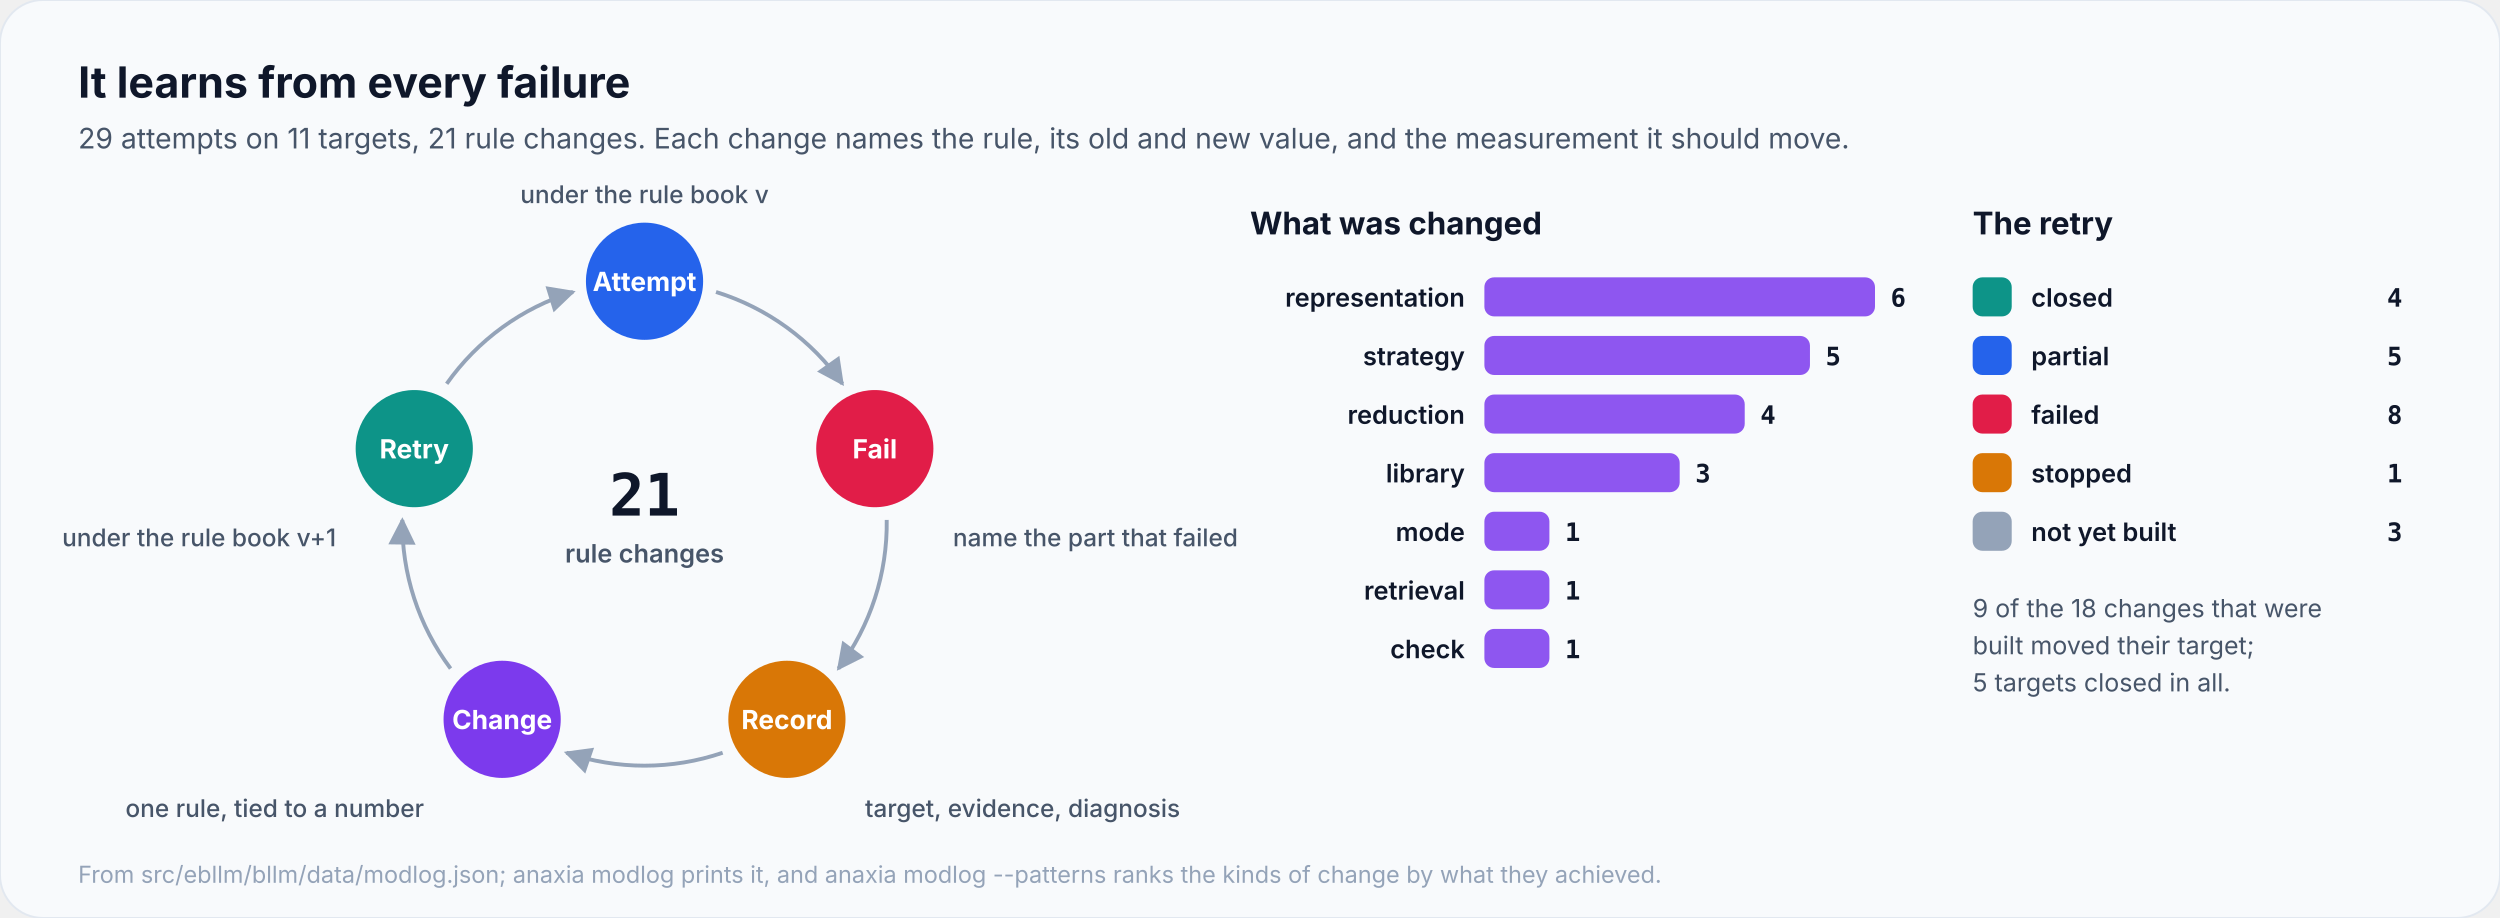
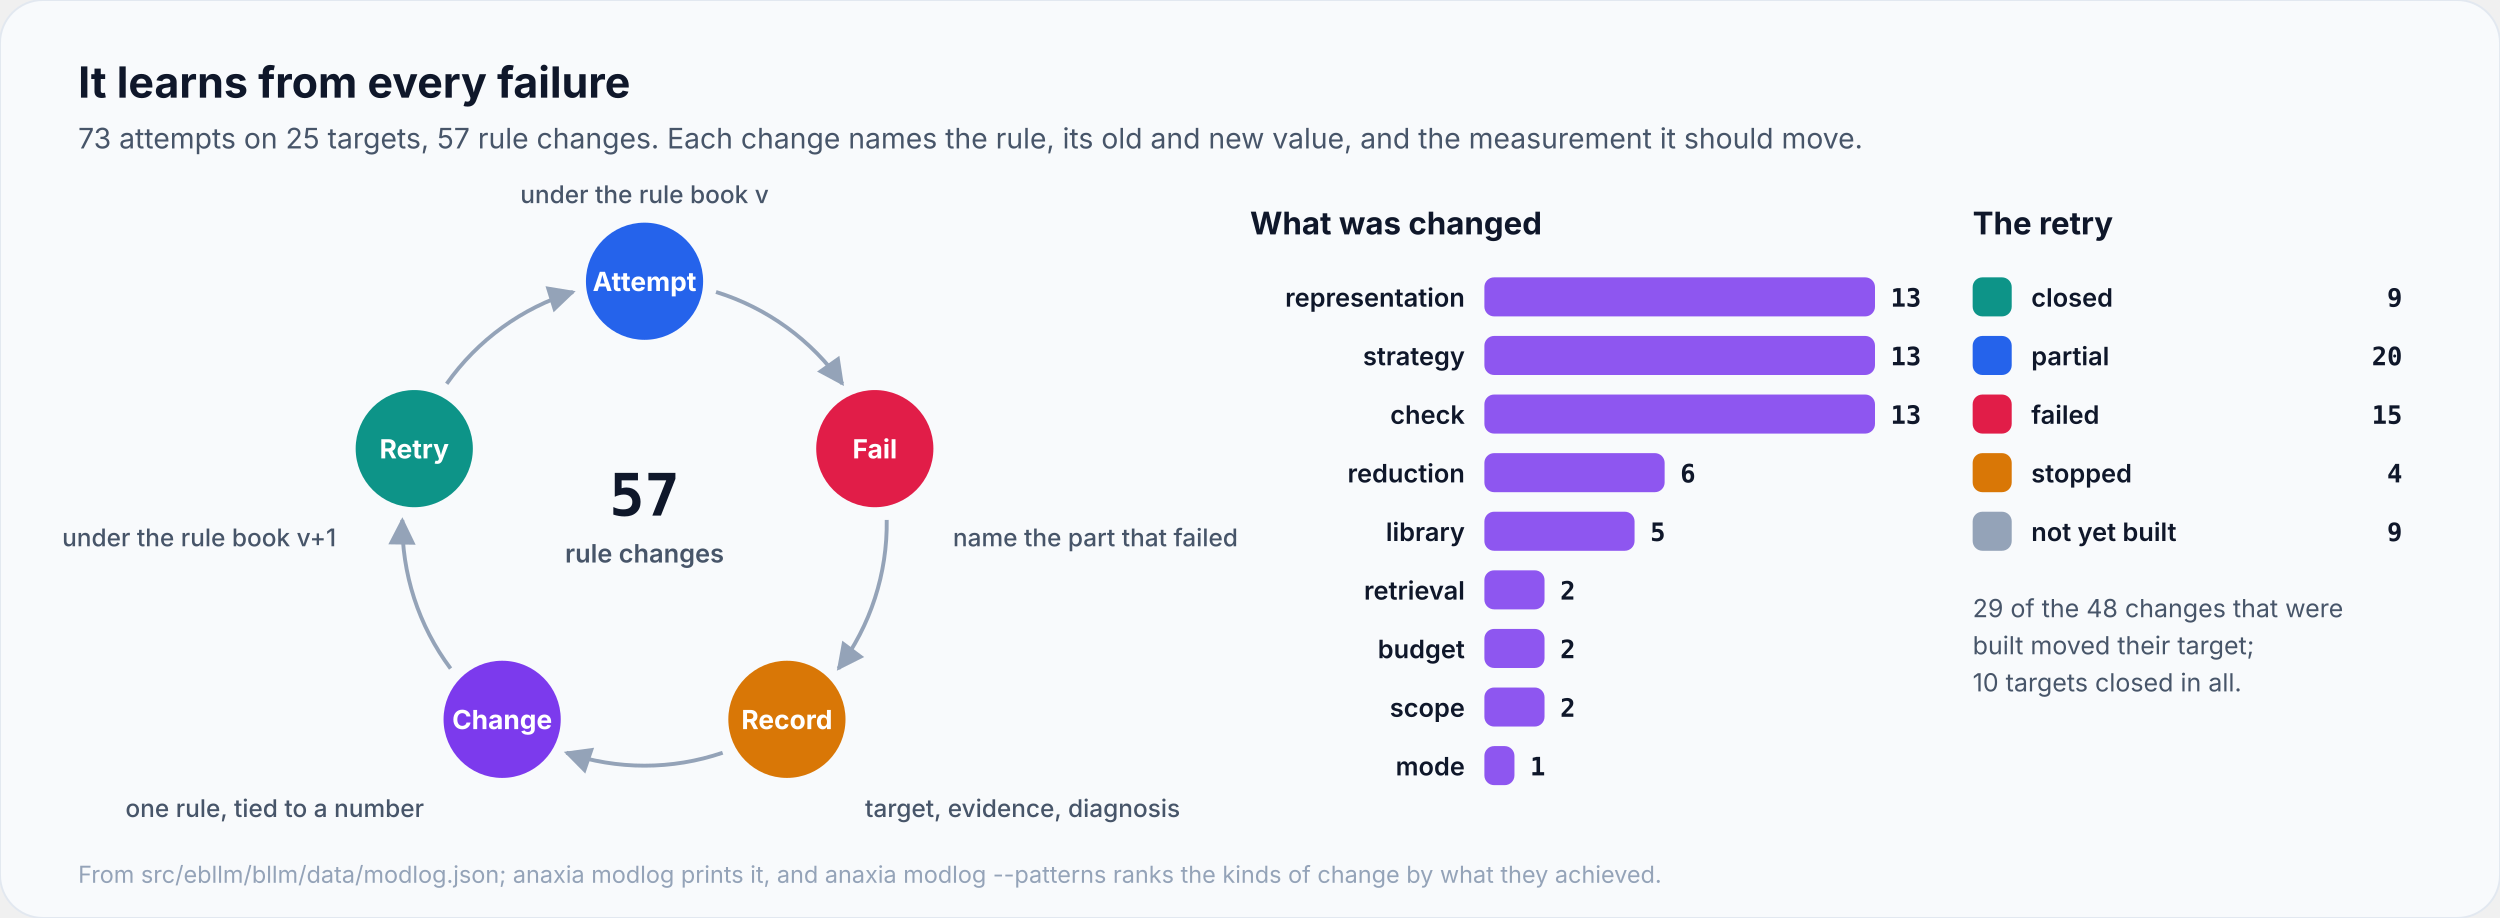
<svg xmlns="http://www.w3.org/2000/svg" viewBox="0 0 1280 470" width="1280" height="470" role="img" aria-label="The learn-from-failure loop of Anaxia and what its changes did">
  <defs>
    <marker id="ar" viewBox="0 0 10 10" refX="9" refY="5" markerWidth="7" markerHeight="7" orient="auto-start-reverse">
      <path d="M0,0 L10,5 L0,10 z" fill="#94a3b8" />
    </marker>
  </defs>
  <rect width="1280" height="470" rx="22" fill="#f8fafc" stroke="#e2e8f0" />
  <text x="40.0" y="50.0" font-family="Inter, 'Segoe UI', Roboto, Helvetica, Arial, sans-serif" font-size="22" font-weight="700" fill="#0f172a" text-anchor="start">It learns from every failure</text>
-   <text x="40.0" y="76.0" font-family="Inter, 'Segoe UI', Roboto, Helvetica, Arial, sans-serif" font-size="14.5" font-weight="400" fill="#475569" text-anchor="start">29 attempts on 11 targets, 21 rule changes. Each change names the rule, its old and new value, and the measurement it should move.</text>
+   <text x="40.0" y="76.0" font-family="Inter, 'Segoe UI', Roboto, Helvetica, Arial, sans-serif" font-size="14.5" font-weight="400" fill="#475569" text-anchor="start">73 attempts on 25 targets, 57 rule changes. Each change names the rule, its old and new value, and the measurement it should move.</text>
  <path d="M366.6,149.5 A124,124 0 0 1 431.3,196.5" fill="none" stroke="#94a3b8" stroke-width="2" marker-end="url(#ar)" />
  <path d="M454.0,266.2 A124,124 0 0 1 429.3,342.3" fill="none" stroke="#94a3b8" stroke-width="2" marker-end="url(#ar)" />
  <path d="M370.0,385.4 A124,124 0 0 1 290.0,385.4" fill="none" stroke="#94a3b8" stroke-width="2" marker-end="url(#ar)" />
  <path d="M230.7,342.3 A124,124 0 0 1 206.0,266.2" fill="none" stroke="#94a3b8" stroke-width="2" marker-end="url(#ar)" />
  <path d="M228.7,196.5 A124,124 0 0 1 293.4,149.5" fill="none" stroke="#94a3b8" stroke-width="2" marker-end="url(#ar)" />
  <circle cx="330.0" cy="144.0" r="30" fill="#2563eb" />
  <text x="330.0" y="149.0" font-family="Inter, 'Segoe UI', Roboto, Helvetica, Arial, sans-serif" font-size="13.5" font-weight="700" fill="#ffffff" text-anchor="middle">Attempt</text>
  <text x="330.0" y="104.0" font-family="Inter, 'Segoe UI', Roboto, Helvetica, Arial, sans-serif" font-size="12.5" font-weight="500" fill="#475569" text-anchor="middle">under the rule book v</text>
  <circle cx="447.9" cy="229.7" r="30" fill="#e11d48" />
  <text x="447.9" y="234.7" font-family="Inter, 'Segoe UI', Roboto, Helvetica, Arial, sans-serif" font-size="13.5" font-weight="700" fill="#ffffff" text-anchor="middle">Fail</text>
  <text x="487.9" y="279.7" font-family="Inter, 'Segoe UI', Roboto, Helvetica, Arial, sans-serif" font-size="12.5" font-weight="500" fill="#475569" text-anchor="start">name the part that failed</text>
  <circle cx="402.9" cy="368.3" r="30" fill="#d97706" />
  <text x="402.9" y="373.3" font-family="Inter, 'Segoe UI', Roboto, Helvetica, Arial, sans-serif" font-size="13.5" font-weight="700" fill="#ffffff" text-anchor="middle">Record</text>
  <text x="442.9" y="418.3" font-family="Inter, 'Segoe UI', Roboto, Helvetica, Arial, sans-serif" font-size="12.5" font-weight="500" fill="#475569" text-anchor="start">target, evidence, diagnosis</text>
  <circle cx="257.1" cy="368.3" r="30" fill="#7c3aed" />
  <text x="257.1" y="373.3" font-family="Inter, 'Segoe UI', Roboto, Helvetica, Arial, sans-serif" font-size="13.5" font-weight="700" fill="#ffffff" text-anchor="middle">Change</text>
  <text x="217.1" y="418.3" font-family="Inter, 'Segoe UI', Roboto, Helvetica, Arial, sans-serif" font-size="12.5" font-weight="500" fill="#475569" text-anchor="end">one rule, tied to a number</text>
  <circle cx="212.1" cy="229.7" r="30" fill="#0d9488" />
  <text x="212.1" y="234.7" font-family="Inter, 'Segoe UI', Roboto, Helvetica, Arial, sans-serif" font-size="13.5" font-weight="700" fill="#ffffff" text-anchor="middle">Retry</text>
  <text x="172.1" y="279.7" font-family="Inter, 'Segoe UI', Roboto, Helvetica, Arial, sans-serif" font-size="12.5" font-weight="500" fill="#475569" text-anchor="end">under the rule book v+1</text>
-   <text x="330.0" y="264.0" font-family="'JetBrains Mono', 'SFMono-Regular', Menlo, Consolas, monospace" font-size="30" font-weight="700" fill="#0f172a" text-anchor="middle">21</text>
+   <text x="330.0" y="264.0" font-family="'JetBrains Mono', 'SFMono-Regular', Menlo, Consolas, monospace" font-size="30" font-weight="700" fill="#0f172a" text-anchor="middle">57</text>
  <text x="330.0" y="288.0" font-family="Inter, 'Segoe UI', Roboto, Helvetica, Arial, sans-serif" font-size="13" font-weight="600" fill="#475569" text-anchor="middle">rule changes</text>
  <text x="640.0" y="120.0" font-family="Inter, 'Segoe UI', Roboto, Helvetica, Arial, sans-serif" font-size="16" font-weight="700" fill="#0f172a" text-anchor="start">What was changed</text>
  <text x="750.0" y="157.0" font-family="Inter, 'Segoe UI', Roboto, Helvetica, Arial, sans-serif" font-size="13" font-weight="600" fill="#0f172a" text-anchor="end">representation</text>
  <rect x="760" y="142" width="200.0" height="20" rx="5" fill="#7c3aed" fill-opacity="0.85" />
-   <text x="968.0" y="157.0" font-family="'JetBrains Mono', 'SFMono-Regular', Menlo, Consolas, monospace" font-size="13" font-weight="700" fill="#0f172a" text-anchor="start">6</text>
+   <text x="968.0" y="157.0" font-family="'JetBrains Mono', 'SFMono-Regular', Menlo, Consolas, monospace" font-size="13" font-weight="700" fill="#0f172a" text-anchor="start">13</text>
  <text x="750.0" y="187.0" font-family="Inter, 'Segoe UI', Roboto, Helvetica, Arial, sans-serif" font-size="13" font-weight="600" fill="#0f172a" text-anchor="end">strategy</text>
-   <rect x="760" y="172" width="166.7" height="20" rx="5" fill="#7c3aed" fill-opacity="0.85" />
-   <text x="934.7" y="187.0" font-family="'JetBrains Mono', 'SFMono-Regular', Menlo, Consolas, monospace" font-size="13" font-weight="700" fill="#0f172a" text-anchor="start">5</text>
-   <text x="750.0" y="217.0" font-family="Inter, 'Segoe UI', Roboto, Helvetica, Arial, sans-serif" font-size="13" font-weight="600" fill="#0f172a" text-anchor="end">reduction</text>
-   <rect x="760" y="202" width="133.3" height="20" rx="5" fill="#7c3aed" fill-opacity="0.85" />
-   <text x="901.3" y="217.0" font-family="'JetBrains Mono', 'SFMono-Regular', Menlo, Consolas, monospace" font-size="13" font-weight="700" fill="#0f172a" text-anchor="start">4</text>
-   <text x="750.0" y="247.0" font-family="Inter, 'Segoe UI', Roboto, Helvetica, Arial, sans-serif" font-size="13" font-weight="600" fill="#0f172a" text-anchor="end">library</text>
-   <rect x="760" y="232" width="100.0" height="20" rx="5" fill="#7c3aed" fill-opacity="0.85" />
-   <text x="868.0" y="247.0" font-family="'JetBrains Mono', 'SFMono-Regular', Menlo, Consolas, monospace" font-size="13" font-weight="700" fill="#0f172a" text-anchor="start">3</text>
-   <text x="750.0" y="277.0" font-family="Inter, 'Segoe UI', Roboto, Helvetica, Arial, sans-serif" font-size="13" font-weight="600" fill="#0f172a" text-anchor="end">mode</text>
-   <rect x="760" y="262" width="33.3" height="20" rx="5" fill="#7c3aed" fill-opacity="0.85" />
-   <text x="801.3" y="277.0" font-family="'JetBrains Mono', 'SFMono-Regular', Menlo, Consolas, monospace" font-size="13" font-weight="700" fill="#0f172a" text-anchor="start">1</text>
+   <rect x="760" y="172" width="200.0" height="20" rx="5" fill="#7c3aed" fill-opacity="0.85" />
+   <text x="968.0" y="187.0" font-family="'JetBrains Mono', 'SFMono-Regular', Menlo, Consolas, monospace" font-size="13" font-weight="700" fill="#0f172a" text-anchor="start">13</text>
+   <text x="750.0" y="217.0" font-family="Inter, 'Segoe UI', Roboto, Helvetica, Arial, sans-serif" font-size="13" font-weight="600" fill="#0f172a" text-anchor="end">check</text>
+   <rect x="760" y="202" width="200.0" height="20" rx="5" fill="#7c3aed" fill-opacity="0.85" />
+   <text x="968.0" y="217.0" font-family="'JetBrains Mono', 'SFMono-Regular', Menlo, Consolas, monospace" font-size="13" font-weight="700" fill="#0f172a" text-anchor="start">13</text>
+   <text x="750.0" y="247.0" font-family="Inter, 'Segoe UI', Roboto, Helvetica, Arial, sans-serif" font-size="13" font-weight="600" fill="#0f172a" text-anchor="end">reduction</text>
+   <rect x="760" y="232" width="92.3" height="20" rx="5" fill="#7c3aed" fill-opacity="0.85" />
+   <text x="860.3" y="247.0" font-family="'JetBrains Mono', 'SFMono-Regular', Menlo, Consolas, monospace" font-size="13" font-weight="700" fill="#0f172a" text-anchor="start">6</text>
+   <text x="750.0" y="277.0" font-family="Inter, 'Segoe UI', Roboto, Helvetica, Arial, sans-serif" font-size="13" font-weight="600" fill="#0f172a" text-anchor="end">library</text>
+   <rect x="760" y="262" width="76.9" height="20" rx="5" fill="#7c3aed" fill-opacity="0.85" />
+   <text x="844.9" y="277.0" font-family="'JetBrains Mono', 'SFMono-Regular', Menlo, Consolas, monospace" font-size="13" font-weight="700" fill="#0f172a" text-anchor="start">5</text>
  <text x="750.0" y="307.0" font-family="Inter, 'Segoe UI', Roboto, Helvetica, Arial, sans-serif" font-size="13" font-weight="600" fill="#0f172a" text-anchor="end">retrieval</text>
-   <rect x="760" y="292" width="33.3" height="20" rx="5" fill="#7c3aed" fill-opacity="0.85" />
-   <text x="801.3" y="307.0" font-family="'JetBrains Mono', 'SFMono-Regular', Menlo, Consolas, monospace" font-size="13" font-weight="700" fill="#0f172a" text-anchor="start">1</text>
-   <text x="750.0" y="337.0" font-family="Inter, 'Segoe UI', Roboto, Helvetica, Arial, sans-serif" font-size="13" font-weight="600" fill="#0f172a" text-anchor="end">check</text>
-   <rect x="760" y="322" width="33.3" height="20" rx="5" fill="#7c3aed" fill-opacity="0.85" />
-   <text x="801.3" y="337.0" font-family="'JetBrains Mono', 'SFMono-Regular', Menlo, Consolas, monospace" font-size="13" font-weight="700" fill="#0f172a" text-anchor="start">1</text>
+   <rect x="760" y="292" width="30.8" height="20" rx="5" fill="#7c3aed" fill-opacity="0.85" />
+   <text x="798.8" y="307.0" font-family="'JetBrains Mono', 'SFMono-Regular', Menlo, Consolas, monospace" font-size="13" font-weight="700" fill="#0f172a" text-anchor="start">2</text>
+   <text x="750.0" y="337.0" font-family="Inter, 'Segoe UI', Roboto, Helvetica, Arial, sans-serif" font-size="13" font-weight="600" fill="#0f172a" text-anchor="end">budget</text>
+   <rect x="760" y="322" width="30.8" height="20" rx="5" fill="#7c3aed" fill-opacity="0.85" />
+   <text x="798.8" y="337.0" font-family="'JetBrains Mono', 'SFMono-Regular', Menlo, Consolas, monospace" font-size="13" font-weight="700" fill="#0f172a" text-anchor="start">2</text>
+   <text x="750.0" y="367.0" font-family="Inter, 'Segoe UI', Roboto, Helvetica, Arial, sans-serif" font-size="13" font-weight="600" fill="#0f172a" text-anchor="end">scope</text>
+   <rect x="760" y="352" width="30.8" height="20" rx="5" fill="#7c3aed" fill-opacity="0.85" />
+   <text x="798.8" y="367.0" font-family="'JetBrains Mono', 'SFMono-Regular', Menlo, Consolas, monospace" font-size="13" font-weight="700" fill="#0f172a" text-anchor="start">2</text>
+   <text x="750.0" y="397.0" font-family="Inter, 'Segoe UI', Roboto, Helvetica, Arial, sans-serif" font-size="13" font-weight="600" fill="#0f172a" text-anchor="end">mode</text>
+   <rect x="760" y="382" width="15.4" height="20" rx="5" fill="#7c3aed" fill-opacity="0.85" />
+   <text x="783.4" y="397.0" font-family="'JetBrains Mono', 'SFMono-Regular', Menlo, Consolas, monospace" font-size="13" font-weight="700" fill="#0f172a" text-anchor="start">1</text>
  <text x="1010.0" y="120.0" font-family="Inter, 'Segoe UI', Roboto, Helvetica, Arial, sans-serif" font-size="16" font-weight="700" fill="#0f172a" text-anchor="start">The retry</text>
  <rect x="1010" y="142" width="20" height="20" rx="5" fill="#0d9488" />
  <text x="1040.0" y="157.0" font-family="Inter, 'Segoe UI', Roboto, Helvetica, Arial, sans-serif" font-size="13" font-weight="600" fill="#0f172a" text-anchor="start">closed</text>
-   <text x="1230.0" y="157.0" font-family="'JetBrains Mono', 'SFMono-Regular', Menlo, Consolas, monospace" font-size="13" font-weight="700" fill="#0f172a" text-anchor="end">4</text>
+   <text x="1230.0" y="157.0" font-family="'JetBrains Mono', 'SFMono-Regular', Menlo, Consolas, monospace" font-size="13" font-weight="700" fill="#0f172a" text-anchor="end">9</text>
  <rect x="1010" y="172" width="20" height="20" rx="5" fill="#2563eb" />
  <text x="1040.0" y="187.0" font-family="Inter, 'Segoe UI', Roboto, Helvetica, Arial, sans-serif" font-size="13" font-weight="600" fill="#0f172a" text-anchor="start">partial</text>
-   <text x="1230.0" y="187.0" font-family="'JetBrains Mono', 'SFMono-Regular', Menlo, Consolas, monospace" font-size="13" font-weight="700" fill="#0f172a" text-anchor="end">5</text>
+   <text x="1230.0" y="187.0" font-family="'JetBrains Mono', 'SFMono-Regular', Menlo, Consolas, monospace" font-size="13" font-weight="700" fill="#0f172a" text-anchor="end">20</text>
  <rect x="1010" y="202" width="20" height="20" rx="5" fill="#e11d48" />
  <text x="1040.0" y="217.0" font-family="Inter, 'Segoe UI', Roboto, Helvetica, Arial, sans-serif" font-size="13" font-weight="600" fill="#0f172a" text-anchor="start">failed</text>
-   <text x="1230.0" y="217.0" font-family="'JetBrains Mono', 'SFMono-Regular', Menlo, Consolas, monospace" font-size="13" font-weight="700" fill="#0f172a" text-anchor="end">8</text>
+   <text x="1230.0" y="217.0" font-family="'JetBrains Mono', 'SFMono-Regular', Menlo, Consolas, monospace" font-size="13" font-weight="700" fill="#0f172a" text-anchor="end">15</text>
  <rect x="1010" y="232" width="20" height="20" rx="5" fill="#d97706" />
  <text x="1040.0" y="247.0" font-family="Inter, 'Segoe UI', Roboto, Helvetica, Arial, sans-serif" font-size="13" font-weight="600" fill="#0f172a" text-anchor="start">stopped</text>
-   <text x="1230.0" y="247.0" font-family="'JetBrains Mono', 'SFMono-Regular', Menlo, Consolas, monospace" font-size="13" font-weight="700" fill="#0f172a" text-anchor="end">1</text>
+   <text x="1230.0" y="247.0" font-family="'JetBrains Mono', 'SFMono-Regular', Menlo, Consolas, monospace" font-size="13" font-weight="700" fill="#0f172a" text-anchor="end">4</text>
  <rect x="1010" y="262" width="20" height="20" rx="5" fill="#94a3b8" />
  <text x="1040.0" y="277.0" font-family="Inter, 'Segoe UI', Roboto, Helvetica, Arial, sans-serif" font-size="13" font-weight="600" fill="#0f172a" text-anchor="start">not yet built</text>
-   <text x="1230.0" y="277.0" font-family="'JetBrains Mono', 'SFMono-Regular', Menlo, Consolas, monospace" font-size="13" font-weight="700" fill="#0f172a" text-anchor="end">3</text>
-   <text x="1010.0" y="316.0" font-family="Inter, 'Segoe UI', Roboto, Helvetica, Arial, sans-serif" font-size="12.8" font-weight="400" fill="#475569" text-anchor="start">9 of the 18 changes that were</text>
+   <text x="1230.0" y="277.0" font-family="'JetBrains Mono', 'SFMono-Regular', Menlo, Consolas, monospace" font-size="13" font-weight="700" fill="#0f172a" text-anchor="end">9</text>
+   <text x="1010.0" y="316.0" font-family="Inter, 'Segoe UI', Roboto, Helvetica, Arial, sans-serif" font-size="12.8" font-weight="400" fill="#475569" text-anchor="start">29 of the 48 changes that were</text>
  <text x="1010.0" y="335.0" font-family="Inter, 'Segoe UI', Roboto, Helvetica, Arial, sans-serif" font-size="12.8" font-weight="400" fill="#475569" text-anchor="start">built moved their target;</text>
-   <text x="1010.0" y="354.0" font-family="Inter, 'Segoe UI', Roboto, Helvetica, Arial, sans-serif" font-size="12.8" font-weight="400" fill="#475569" text-anchor="start">5 targets closed in all.</text>
+   <text x="1010.0" y="354.0" font-family="Inter, 'Segoe UI', Roboto, Helvetica, Arial, sans-serif" font-size="12.8" font-weight="400" fill="#475569" text-anchor="start">10 targets closed in all.</text>
  <text x="40.0" y="452.0" font-family="Inter, 'Segoe UI', Roboto, Helvetica, Arial, sans-serif" font-size="12" font-weight="400" fill="#94a3b8" text-anchor="start">From src/ebllm/bllm/data/modlog.json; anaxia modlog prints it, and anaxia modlog --patterns ranks the kinds of change by what they achieved.</text>
</svg>
